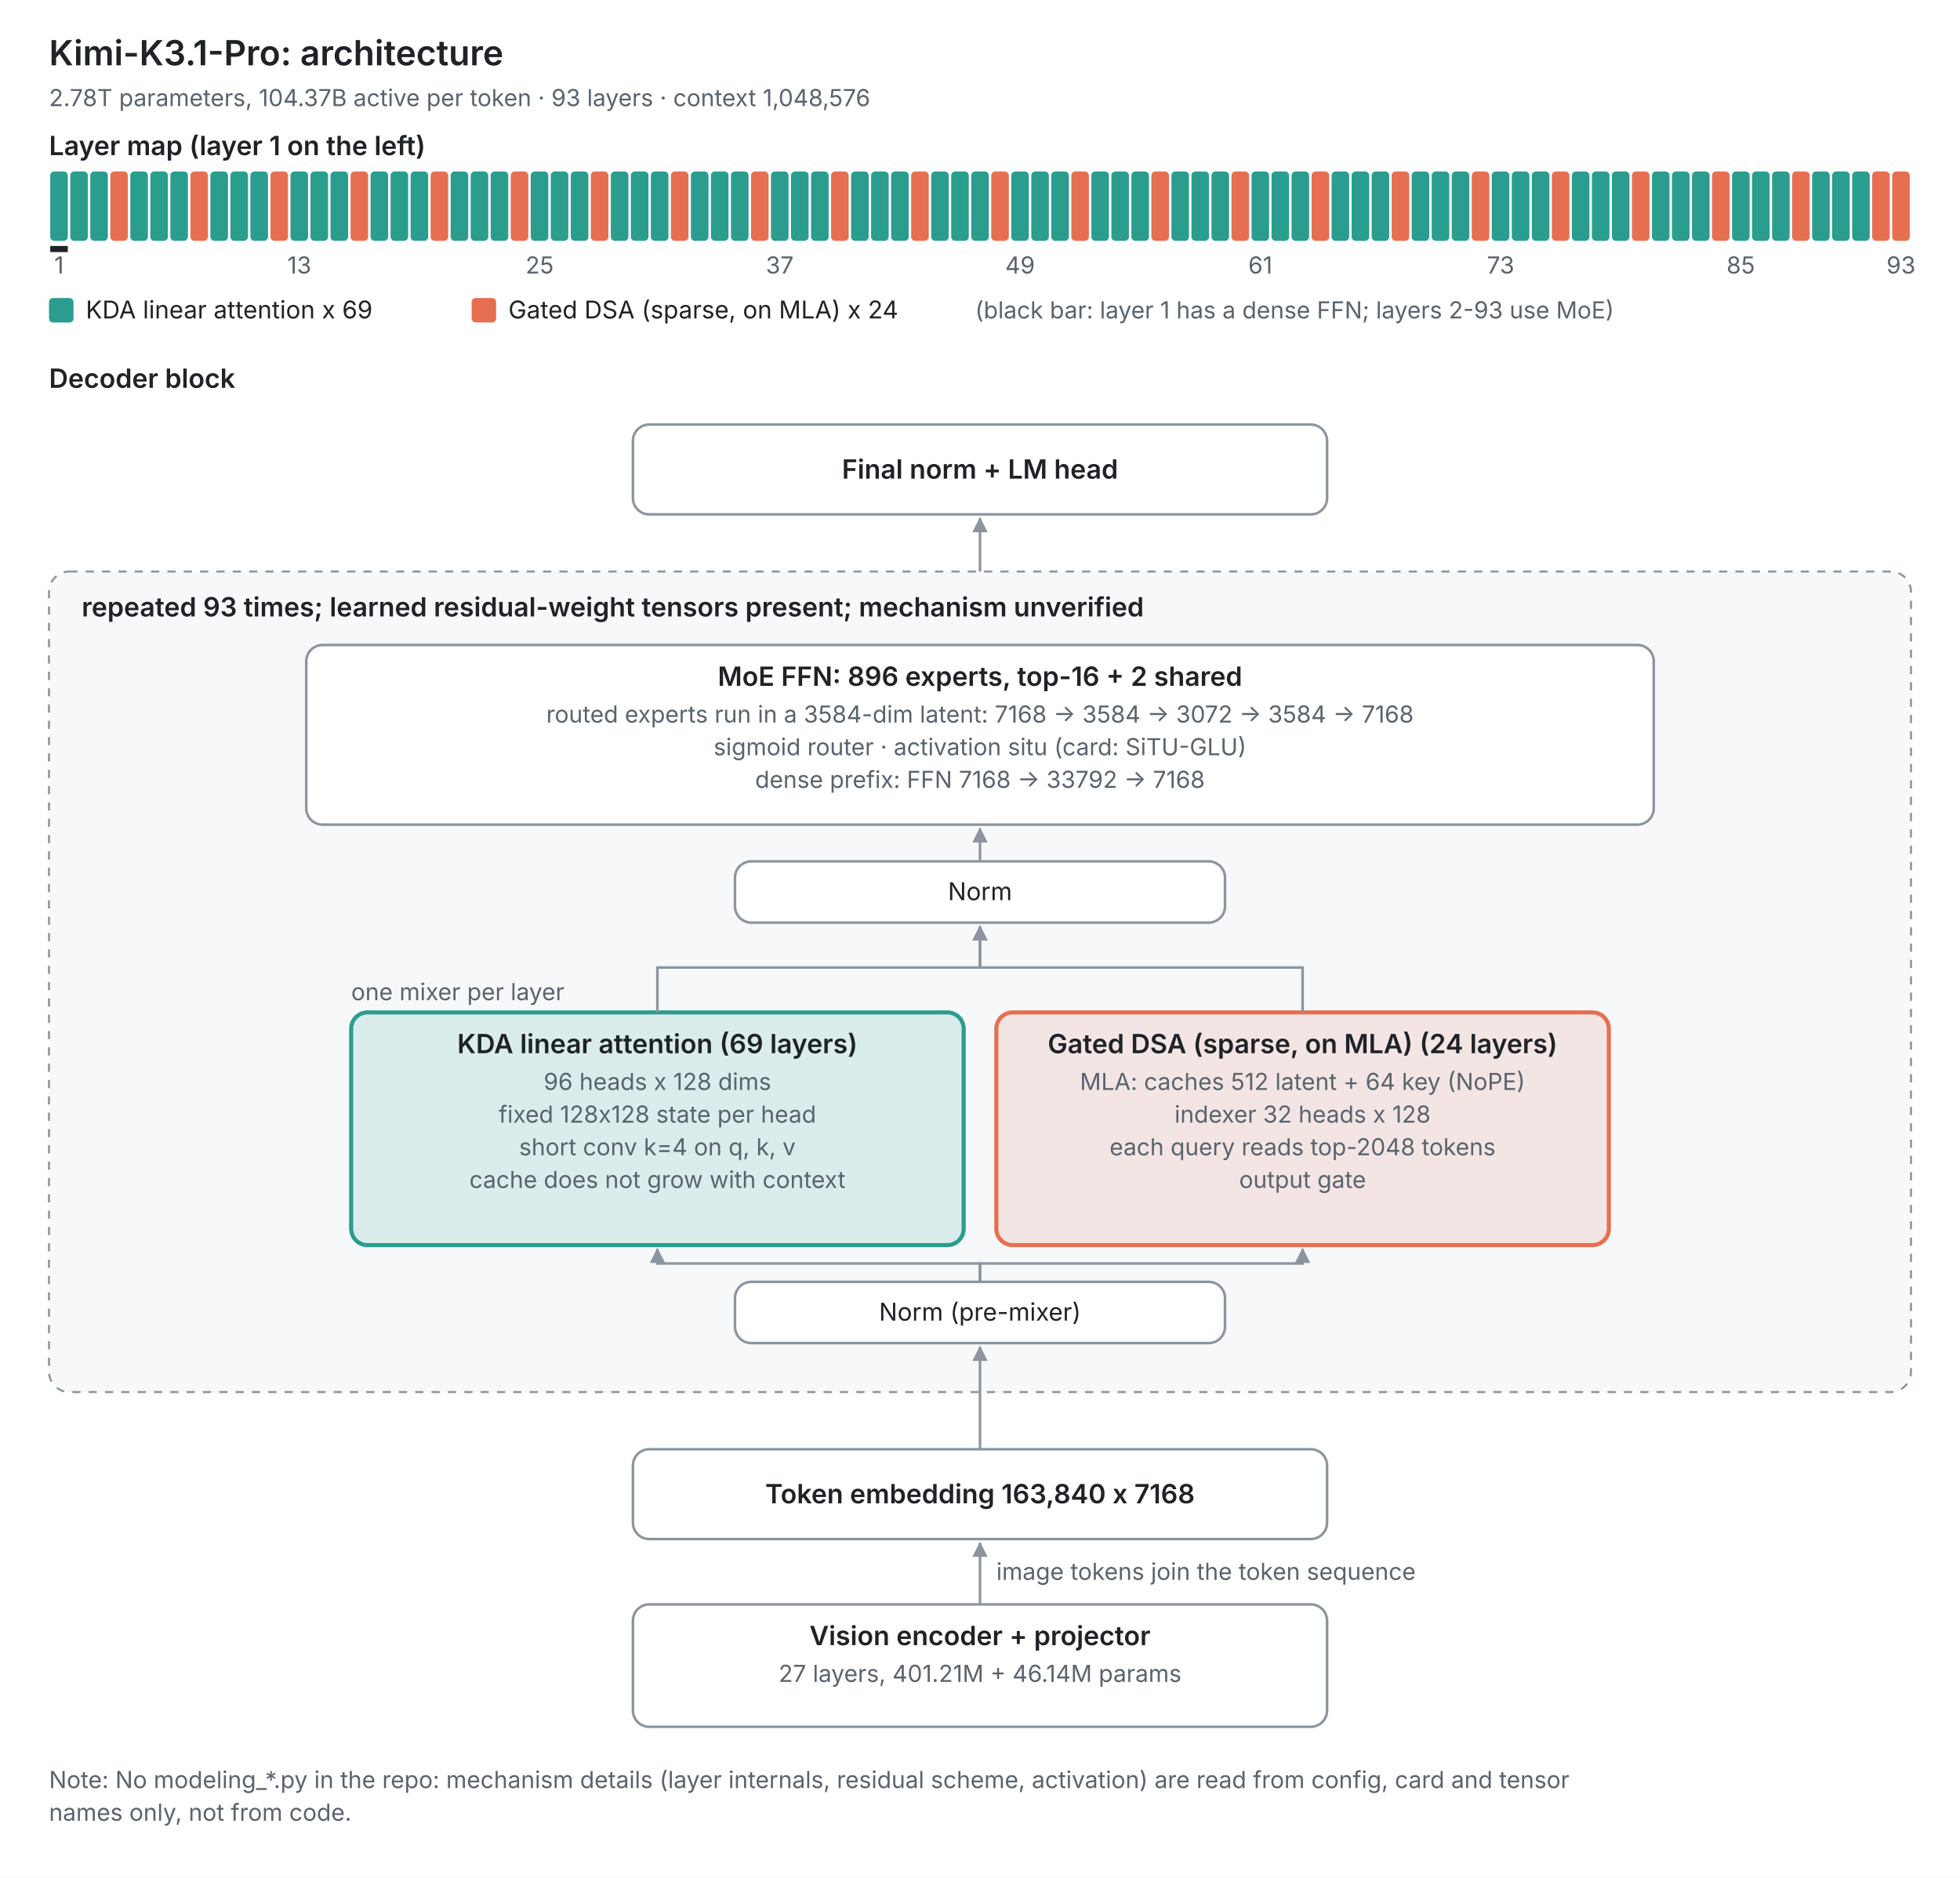
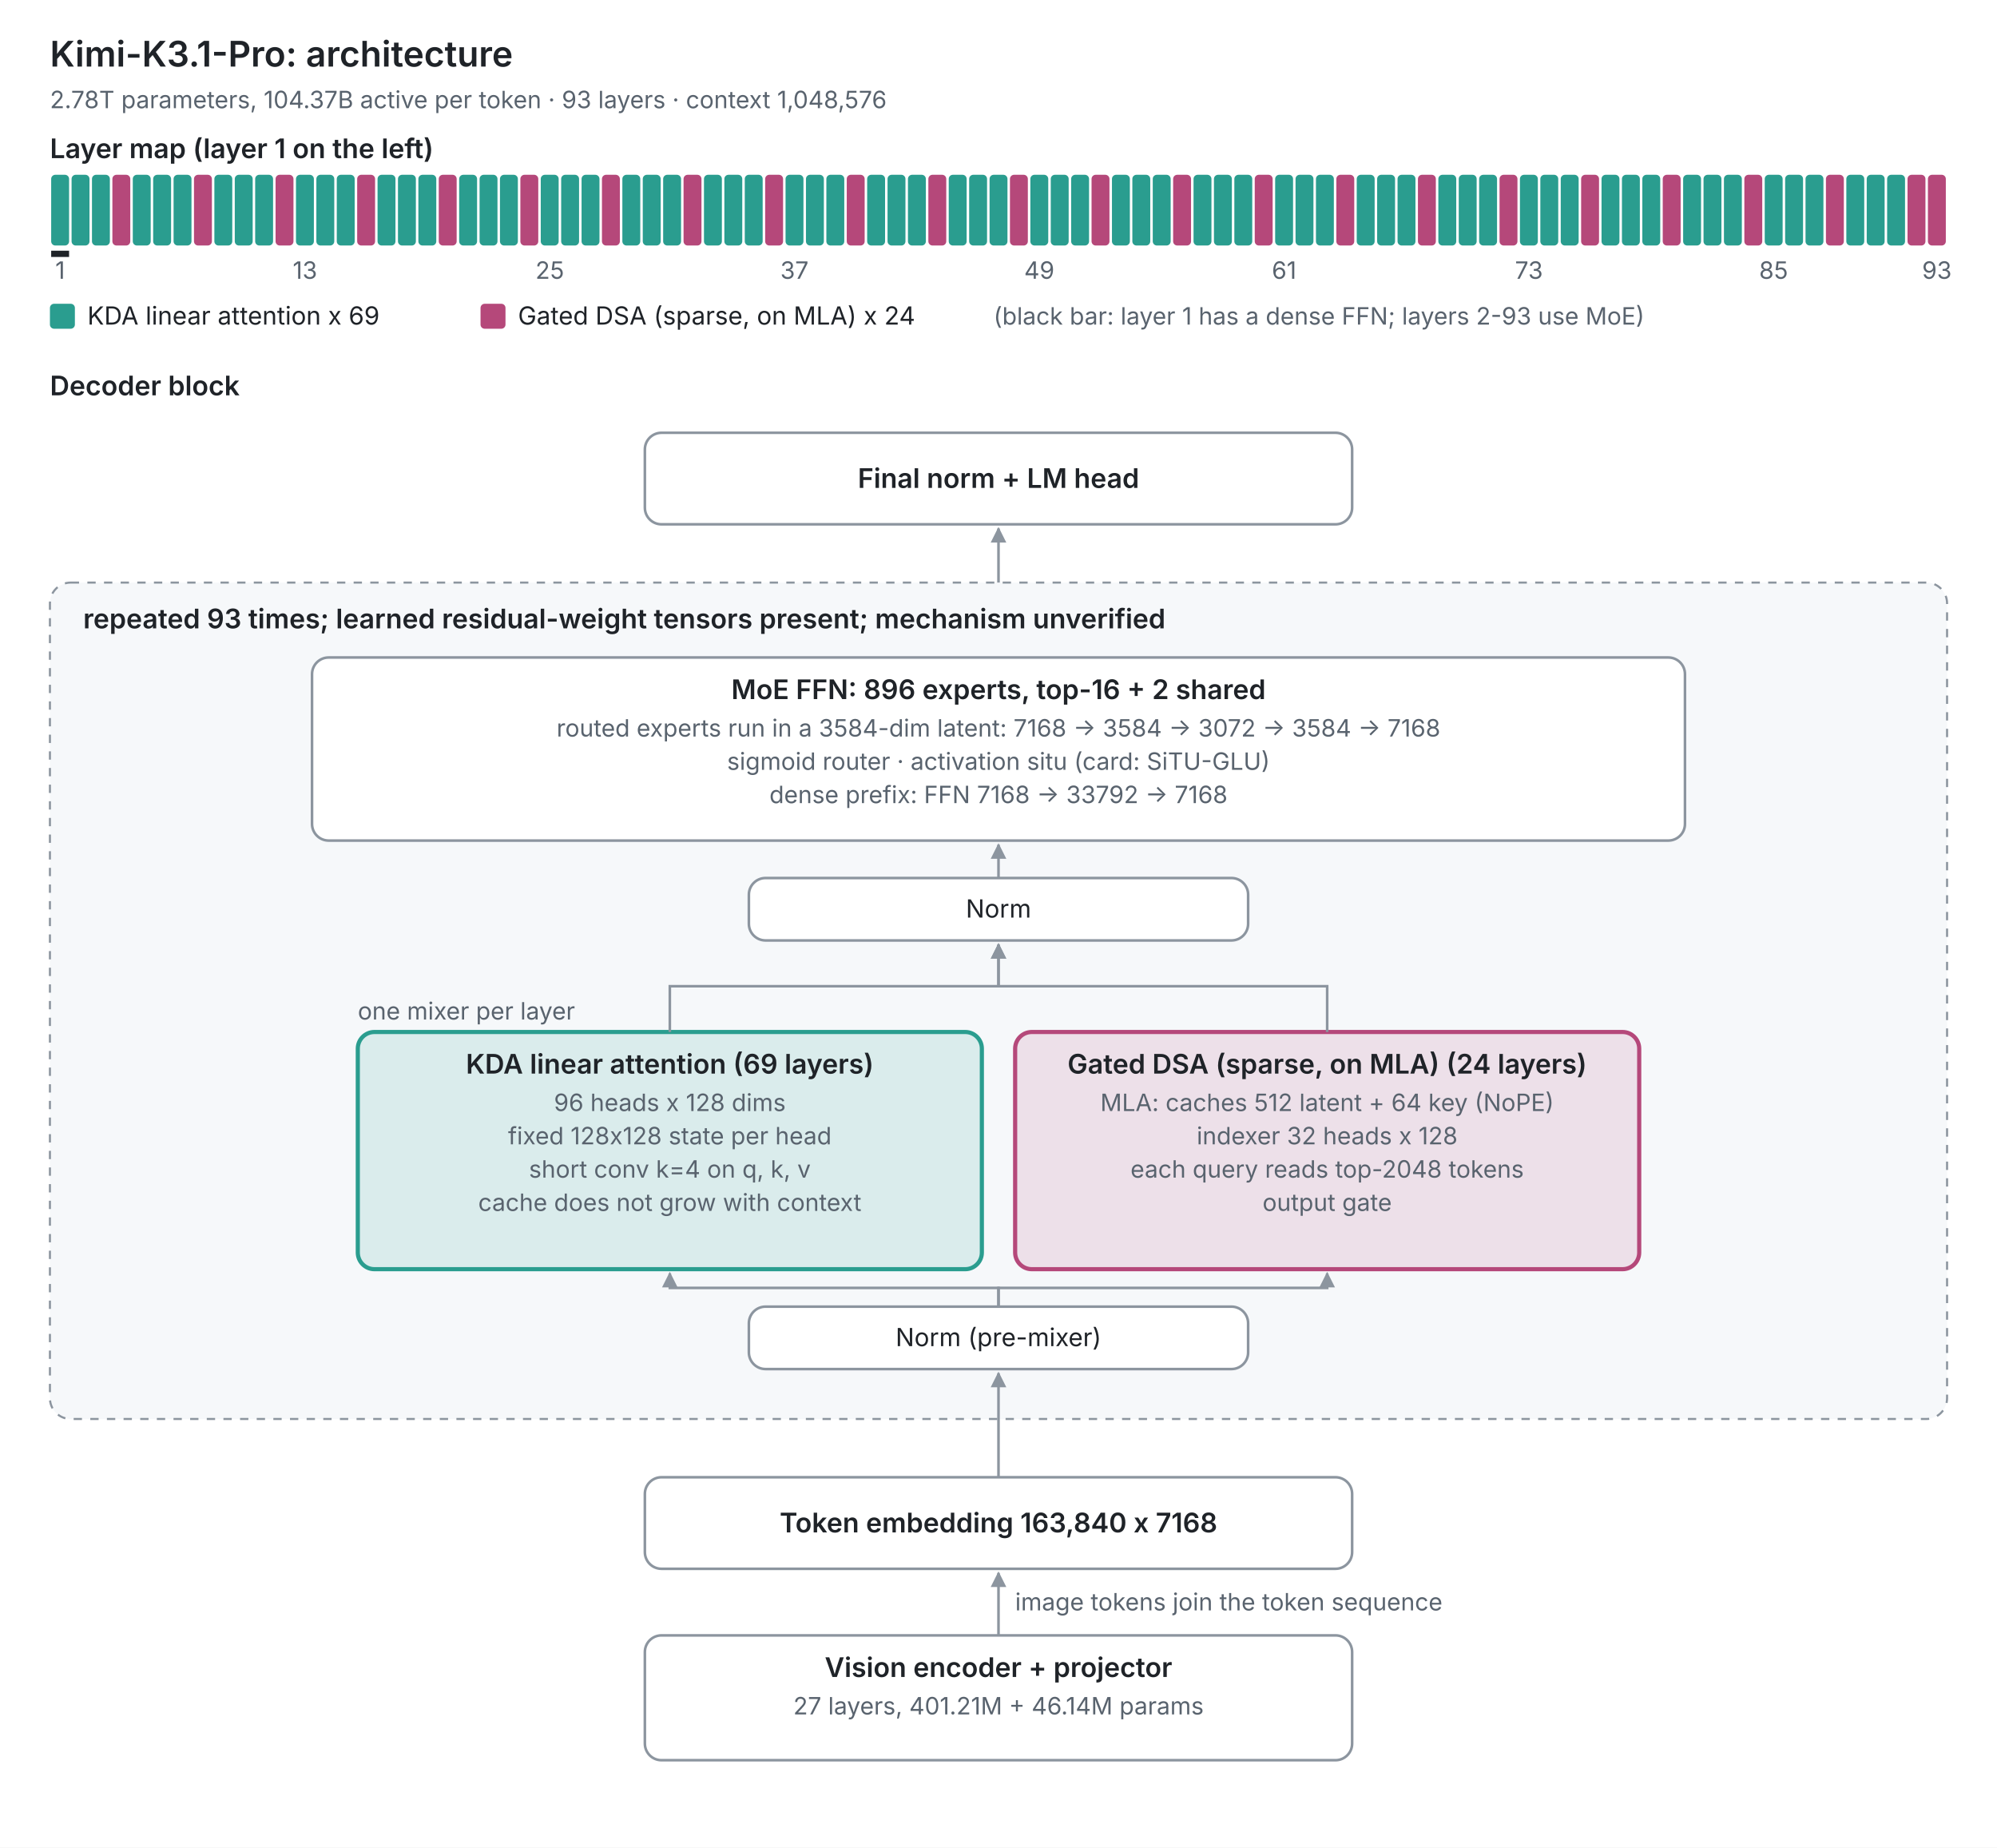
- <svg xmlns="http://www.w3.org/2000/svg" viewBox="0 0 960 920" role="img" aria-label="Kimi-K3.1-Pro architecture">
+ <svg xmlns="http://www.w3.org/2000/svg" viewBox="0 0 960 888" role="img" aria-label="Kimi-K3.1-Pro architecture">
  <style>
.t{font:600 17px system-ui,-apple-system,Segoe UI,sans-serif;fill:#1f2328}
.h{font:600 13px system-ui,-apple-system,Segoe UI,sans-serif;fill:#1f2328}
.b{font:12px system-ui,-apple-system,Segoe UI,sans-serif;fill:#1f2328}
.q{font:11.5px system-ui,-apple-system,Segoe UI,sans-serif;fill:#59636e}
.edge{stroke:#8c959f;stroke-width:1.25;fill:none}
.box{fill:#ffffff;stroke:#8c959f;stroke-width:1.25}
.cont{fill:#f6f8fa;stroke:#8c959f;stroke-width:1;stroke-dasharray:4 4}
- .k-kda{fill:#2a9d8f}.k-dsa{fill:#e76f51}.k-mla{fill:#f4a261}.k-conv{fill:#5b7fbf}.k-swa{fill:#8ab17d}.k-full{fill:#e76f51}
- .mix.k-kda{fill:#2a9d8f22;stroke:#2a9d8f}.mix.k-dsa{fill:#e76f5122;stroke:#e76f51}.mix.k-mla{fill:#f4a26122;stroke:#f4a261}
- .mix.k-conv{fill:#5b7fbf22;stroke:#5b7fbf}.mix.k-swa{fill:#8ab17d22;stroke:#8ab17d}.mix.k-full{fill:#e76f5122;stroke:#e76f51}
.mix{stroke-width:2}
- .k-mamba{fill:#a17bbb}.k-mlp{fill:#c69b50}
- .mix.k-mamba{fill:#a17bbb22;stroke:#a17bbb}.mix.k-mlp{fill:#c69b5022;stroke:#c69b50}
- </style>
+ .k-kda{fill:#2a9d8f}.mix.k-kda{fill:#2a9d8f22;stroke:#2a9d8f}
+ .k-dsa{fill:#b5487a}.mix.k-dsa{fill:#b5487a22;stroke:#b5487a}
+ .k-mla{fill:#f2a65a}.mix.k-mla{fill:#f2a65a22;stroke:#f2a65a}
+ .k-conv{fill:#6a994e}.mix.k-conv{fill:#6a994e22;stroke:#6a994e}
+ .k-swa{fill:#4f7cc3}.mix.k-swa{fill:#4f7cc322;stroke:#4f7cc3}
+ .k-full{fill:#e07a5f}.mix.k-full{fill:#e07a5f22;stroke:#e07a5f}
+ .k-mamba{fill:#8e6cc4}.mix.k-mamba{fill:#8e6cc422;stroke:#8e6cc4}
+ .k-mlp{fill:#a3a9b1}.mix.k-mlp{fill:#a3a9b122;stroke:#a3a9b1}</style>
  <defs>
    <marker id="ar" viewBox="0 0 10 10" refX="9" refY="5" markerWidth="6" markerHeight="6" orient="auto-start-reverse">
      <path d="M0 0L10 5L0 10z" fill="#8c959f" />
    </marker>
  </defs>
-   <rect width="960" height="920" fill="#ffffff" />
+   <rect width="960" height="888" fill="#ffffff" />
  <text x="24.0" y="32.0" class="t" text-anchor="start">Kimi-K3.1-Pro: architecture</text>
  <text x="24.0" y="52.0" class="q" text-anchor="start">2.78T parameters, 104.37B active per token · 93 layers · context 1,048,576</text>
  <text x="24.0" y="76.0" class="h" text-anchor="start">Layer map (layer 1 on the left)</text>
  <rect x="24.60" y="84" width="8.61" height="34" rx="2" class="k-kda" />
  <rect x="34.41" y="84" width="8.61" height="34" rx="2" class="k-kda" />
  <rect x="44.21" y="84" width="8.61" height="34" rx="2" class="k-kda" />
  <rect x="54.02" y="84" width="8.61" height="34" rx="2" class="k-dsa" />
  <rect x="63.83" y="84" width="8.61" height="34" rx="2" class="k-kda" />
  <rect x="73.63" y="84" width="8.61" height="34" rx="2" class="k-kda" />
  <rect x="83.44" y="84" width="8.61" height="34" rx="2" class="k-kda" />
  <rect x="93.25" y="84" width="8.61" height="34" rx="2" class="k-dsa" />
  <rect x="103.05" y="84" width="8.61" height="34" rx="2" class="k-kda" />
  <rect x="112.86" y="84" width="8.61" height="34" rx="2" class="k-kda" />
  <rect x="122.66" y="84" width="8.61" height="34" rx="2" class="k-kda" />
  <rect x="132.47" y="84" width="8.61" height="34" rx="2" class="k-dsa" />
  <rect x="142.28" y="84" width="8.61" height="34" rx="2" class="k-kda" />
  <rect x="152.08" y="84" width="8.61" height="34" rx="2" class="k-kda" />
  <rect x="161.89" y="84" width="8.61" height="34" rx="2" class="k-kda" />
  <rect x="171.70" y="84" width="8.61" height="34" rx="2" class="k-dsa" />
  <rect x="181.50" y="84" width="8.61" height="34" rx="2" class="k-kda" />
  <rect x="191.31" y="84" width="8.61" height="34" rx="2" class="k-kda" />
  <rect x="201.12" y="84" width="8.61" height="34" rx="2" class="k-kda" />
  <rect x="210.92" y="84" width="8.61" height="34" rx="2" class="k-dsa" />
  <rect x="220.73" y="84" width="8.61" height="34" rx="2" class="k-kda" />
  <rect x="230.54" y="84" width="8.61" height="34" rx="2" class="k-kda" />
  <rect x="240.34" y="84" width="8.61" height="34" rx="2" class="k-kda" />
  <rect x="250.15" y="84" width="8.61" height="34" rx="2" class="k-dsa" />
  <rect x="259.95" y="84" width="8.61" height="34" rx="2" class="k-kda" />
  <rect x="269.76" y="84" width="8.61" height="34" rx="2" class="k-kda" />
  <rect x="279.57" y="84" width="8.61" height="34" rx="2" class="k-kda" />
  <rect x="289.37" y="84" width="8.61" height="34" rx="2" class="k-dsa" />
  <rect x="299.18" y="84" width="8.61" height="34" rx="2" class="k-kda" />
  <rect x="308.99" y="84" width="8.61" height="34" rx="2" class="k-kda" />
  <rect x="318.79" y="84" width="8.61" height="34" rx="2" class="k-kda" />
  <rect x="328.60" y="84" width="8.61" height="34" rx="2" class="k-dsa" />
  <rect x="338.41" y="84" width="8.61" height="34" rx="2" class="k-kda" />
  <rect x="348.21" y="84" width="8.61" height="34" rx="2" class="k-kda" />
  <rect x="358.02" y="84" width="8.61" height="34" rx="2" class="k-kda" />
  <rect x="367.83" y="84" width="8.61" height="34" rx="2" class="k-dsa" />
  <rect x="377.63" y="84" width="8.61" height="34" rx="2" class="k-kda" />
  <rect x="387.44" y="84" width="8.61" height="34" rx="2" class="k-kda" />
  <rect x="397.25" y="84" width="8.61" height="34" rx="2" class="k-kda" />
  <rect x="407.05" y="84" width="8.61" height="34" rx="2" class="k-dsa" />
  <rect x="416.86" y="84" width="8.61" height="34" rx="2" class="k-kda" />
  <rect x="426.66" y="84" width="8.61" height="34" rx="2" class="k-kda" />
  <rect x="436.47" y="84" width="8.61" height="34" rx="2" class="k-kda" />
  <rect x="446.28" y="84" width="8.61" height="34" rx="2" class="k-dsa" />
  <rect x="456.08" y="84" width="8.61" height="34" rx="2" class="k-kda" />
  <rect x="465.89" y="84" width="8.61" height="34" rx="2" class="k-kda" />
  <rect x="475.70" y="84" width="8.61" height="34" rx="2" class="k-kda" />
  <rect x="485.50" y="84" width="8.61" height="34" rx="2" class="k-dsa" />
  <rect x="495.31" y="84" width="8.61" height="34" rx="2" class="k-kda" />
  <rect x="505.12" y="84" width="8.61" height="34" rx="2" class="k-kda" />
  <rect x="514.92" y="84" width="8.61" height="34" rx="2" class="k-kda" />
  <rect x="524.73" y="84" width="8.61" height="34" rx="2" class="k-dsa" />
  <rect x="534.54" y="84" width="8.61" height="34" rx="2" class="k-kda" />
  <rect x="544.34" y="84" width="8.61" height="34" rx="2" class="k-kda" />
  <rect x="554.15" y="84" width="8.61" height="34" rx="2" class="k-kda" />
  <rect x="563.95" y="84" width="8.61" height="34" rx="2" class="k-dsa" />
  <rect x="573.76" y="84" width="8.61" height="34" rx="2" class="k-kda" />
  <rect x="583.57" y="84" width="8.61" height="34" rx="2" class="k-kda" />
  <rect x="593.37" y="84" width="8.61" height="34" rx="2" class="k-kda" />
  <rect x="603.18" y="84" width="8.61" height="34" rx="2" class="k-dsa" />
  <rect x="612.99" y="84" width="8.61" height="34" rx="2" class="k-kda" />
  <rect x="622.79" y="84" width="8.61" height="34" rx="2" class="k-kda" />
  <rect x="632.60" y="84" width="8.61" height="34" rx="2" class="k-kda" />
  <rect x="642.41" y="84" width="8.61" height="34" rx="2" class="k-dsa" />
  <rect x="652.21" y="84" width="8.61" height="34" rx="2" class="k-kda" />
  <rect x="662.02" y="84" width="8.61" height="34" rx="2" class="k-kda" />
  <rect x="671.83" y="84" width="8.61" height="34" rx="2" class="k-kda" />
  <rect x="681.63" y="84" width="8.61" height="34" rx="2" class="k-dsa" />
  <rect x="691.44" y="84" width="8.61" height="34" rx="2" class="k-kda" />
  <rect x="701.25" y="84" width="8.61" height="34" rx="2" class="k-kda" />
  <rect x="711.05" y="84" width="8.61" height="34" rx="2" class="k-kda" />
  <rect x="720.86" y="84" width="8.61" height="34" rx="2" class="k-dsa" />
  <rect x="730.66" y="84" width="8.61" height="34" rx="2" class="k-kda" />
  <rect x="740.47" y="84" width="8.61" height="34" rx="2" class="k-kda" />
  <rect x="750.28" y="84" width="8.61" height="34" rx="2" class="k-kda" />
  <rect x="760.08" y="84" width="8.61" height="34" rx="2" class="k-dsa" />
  <rect x="769.89" y="84" width="8.61" height="34" rx="2" class="k-kda" />
  <rect x="779.70" y="84" width="8.61" height="34" rx="2" class="k-kda" />
  <rect x="789.50" y="84" width="8.61" height="34" rx="2" class="k-kda" />
  <rect x="799.31" y="84" width="8.61" height="34" rx="2" class="k-dsa" />
  <rect x="809.12" y="84" width="8.61" height="34" rx="2" class="k-kda" />
  <rect x="818.92" y="84" width="8.61" height="34" rx="2" class="k-kda" />
  <rect x="828.73" y="84" width="8.61" height="34" rx="2" class="k-kda" />
  <rect x="838.54" y="84" width="8.61" height="34" rx="2" class="k-dsa" />
  <rect x="848.34" y="84" width="8.61" height="34" rx="2" class="k-kda" />
  <rect x="858.15" y="84" width="8.61" height="34" rx="2" class="k-kda" />
  <rect x="867.95" y="84" width="8.61" height="34" rx="2" class="k-kda" />
  <rect x="877.76" y="84" width="8.61" height="34" rx="2" class="k-dsa" />
  <rect x="887.57" y="84" width="8.61" height="34" rx="2" class="k-kda" />
  <rect x="897.37" y="84" width="8.61" height="34" rx="2" class="k-kda" />
  <rect x="907.18" y="84" width="8.61" height="34" rx="2" class="k-kda" />
  <rect x="916.99" y="84" width="8.61" height="34" rx="2" class="k-dsa" />
  <rect x="926.79" y="84" width="8.61" height="34" rx="2" class="k-dsa" />
  <text x="28.9" y="134.0" class="q" text-anchor="middle">1</text>
  <text x="146.6" y="134.0" class="q" text-anchor="middle">13</text>
  <text x="264.3" y="134.0" class="q" text-anchor="middle">25</text>
  <text x="381.9" y="134.0" class="q" text-anchor="middle">37</text>
  <text x="499.6" y="134.0" class="q" text-anchor="middle">49</text>
  <text x="617.3" y="134.0" class="q" text-anchor="middle">61</text>
  <text x="735.0" y="134.0" class="q" text-anchor="middle">73</text>
  <text x="852.6" y="134.0" class="q" text-anchor="middle">85</text>
  <text x="931.1" y="134.0" class="q" text-anchor="middle">93</text>
  <path d="M24.6 122H33.206" stroke="#1f2328" stroke-width="3" />
  <rect x="24" y="146" width="12" height="12" rx="2" class="k-kda" />
  <text x="42.0" y="156.0" class="b" text-anchor="start">KDA linear attention x 69</text>
  <rect x="231.0" y="146" width="12" height="12" rx="2" class="k-dsa" />
  <text x="249.0" y="156.0" class="b" text-anchor="start">Gated DSA (sparse, on MLA) x 24</text>
  <text x="477.6" y="156.0" class="q" text-anchor="start">(black bar: layer 1 has a dense FFN; layers 2-93 use MoE)</text>
  <text x="24.0" y="190.0" class="h" text-anchor="start">Decoder block</text>
  <rect x="310.0" y="208.0" width="340.0" height="44.0" rx="8" class="box" />
  <text x="480.0" y="234.5" class="h" text-anchor="middle">Final norm + LM head</text>
  <rect x="24" y="280" width="912" height="402" rx="10" class="cont" />
  <text x="40.0" y="302.0" class="h" text-anchor="start">repeated 93 times; learned residual-weight tensors present; mechanism unverified</text>
  <rect x="150.0" y="316.0" width="660.0" height="88.0" rx="8" class="box" />
  <text x="480.0" y="336.0" class="h" text-anchor="middle">MoE FFN: 896 experts, top-16 + 2 shared</text>
  <text x="480.0" y="354.0" class="q" text-anchor="middle">routed experts run in a 3584-dim latent: 7168 -&gt; 3584 -&gt; 3072 -&gt; 3584 -&gt; 7168</text>
  <text x="480.0" y="370.0" class="q" text-anchor="middle">sigmoid router · activation situ (card: SiTU-GLU)</text>
  <text x="480.0" y="386.0" class="q" text-anchor="middle">dense prefix: FFN 7168 -&gt; 33792 -&gt; 7168</text>
  <rect x="360.0" y="422.0" width="240.0" height="30.0" rx="8" class="box" />
  <text x="480.0" y="441.0" class="b" text-anchor="middle">Norm</text>
  <rect x="172.0" y="496.0" width="300.0" height="114.0" rx="8" class="mix k-kda" />
  <text x="322.0" y="516.0" class="h" text-anchor="middle">KDA linear attention (69 layers)</text>
  <text x="322.0" y="534.0" class="q" text-anchor="middle">96 heads x 128 dims</text>
  <text x="322.0" y="550.0" class="q" text-anchor="middle">fixed 128x128 state per head</text>
  <text x="322.0" y="566.0" class="q" text-anchor="middle">short conv k=4 on q, k, v</text>
  <text x="322.0" y="582.0" class="q" text-anchor="middle">cache does not grow with context</text>
  <rect x="488.0" y="496.0" width="300.0" height="114.0" rx="8" class="mix k-dsa" />
  <text x="638.0" y="516.0" class="h" text-anchor="middle">Gated DSA (sparse, on MLA) (24 layers)</text>
  <text x="638.0" y="534.0" class="q" text-anchor="middle">MLA: caches 512 latent + 64 key (NoPE)</text>
  <text x="638.0" y="550.0" class="q" text-anchor="middle">indexer 32 heads x 128</text>
  <text x="638.0" y="566.0" class="q" text-anchor="middle">each query reads top-2048 tokens</text>
  <text x="638.0" y="582.0" class="q" text-anchor="middle">output gate</text>
  <text x="172.0" y="490.0" class="q" text-anchor="start">one mixer per layer</text>
  <rect x="360.0" y="628.0" width="240.0" height="30.0" rx="8" class="box" />
  <text x="480.0" y="647.0" class="b" text-anchor="middle">Norm (pre-mixer)</text>
  <path d="M480.0 422V406" class="edge" marker-end="url(#ar)" />
  <path d="M322.0 496V474.0H480.0V454" class="edge" marker-end="url(#ar)" />
  <path d="M638.0 496V474.0H480.0V454" class="edge" marker-end="url(#ar)" />
  <path d="M480.0 628V619.0H322.0V612" class="edge" marker-end="url(#ar)" />
  <path d="M480.0 628V619.0H638.0V612" class="edge" marker-end="url(#ar)" />
  <path d="M480.0 280V254" class="edge" marker-end="url(#ar)" />
  <path d="M480.0 710V660" class="edge" marker-end="url(#ar)" />
  <rect x="310.0" y="710.0" width="340.0" height="44.0" rx="8" class="box" />
  <text x="480.0" y="736.5" class="h" text-anchor="middle">Token embedding 163,840 x 7168</text>
  <path d="M480.0 786V756" class="edge" marker-end="url(#ar)" />
  <text x="488.0" y="774.0" class="q" text-anchor="start">image tokens join the token sequence</text>
  <rect x="310.0" y="786.0" width="340.0" height="60.0" rx="8" class="box" />
  <text x="480.0" y="806.0" class="h" text-anchor="middle">Vision encoder + projector</text>
  <text x="480.0" y="824.0" class="q" text-anchor="middle">27 layers, 401.21M + 46.14M params</text>
-   <text x="24.0" y="876.0" class="q" text-anchor="start">Note: No modeling_*.py in the repo: mechanism details (layer internals, residual scheme, activation) are read from config, card and tensor </text>
-   <text x="24.0" y="892.0" class="q" text-anchor="start">names only, not from code. </text>
</svg>
